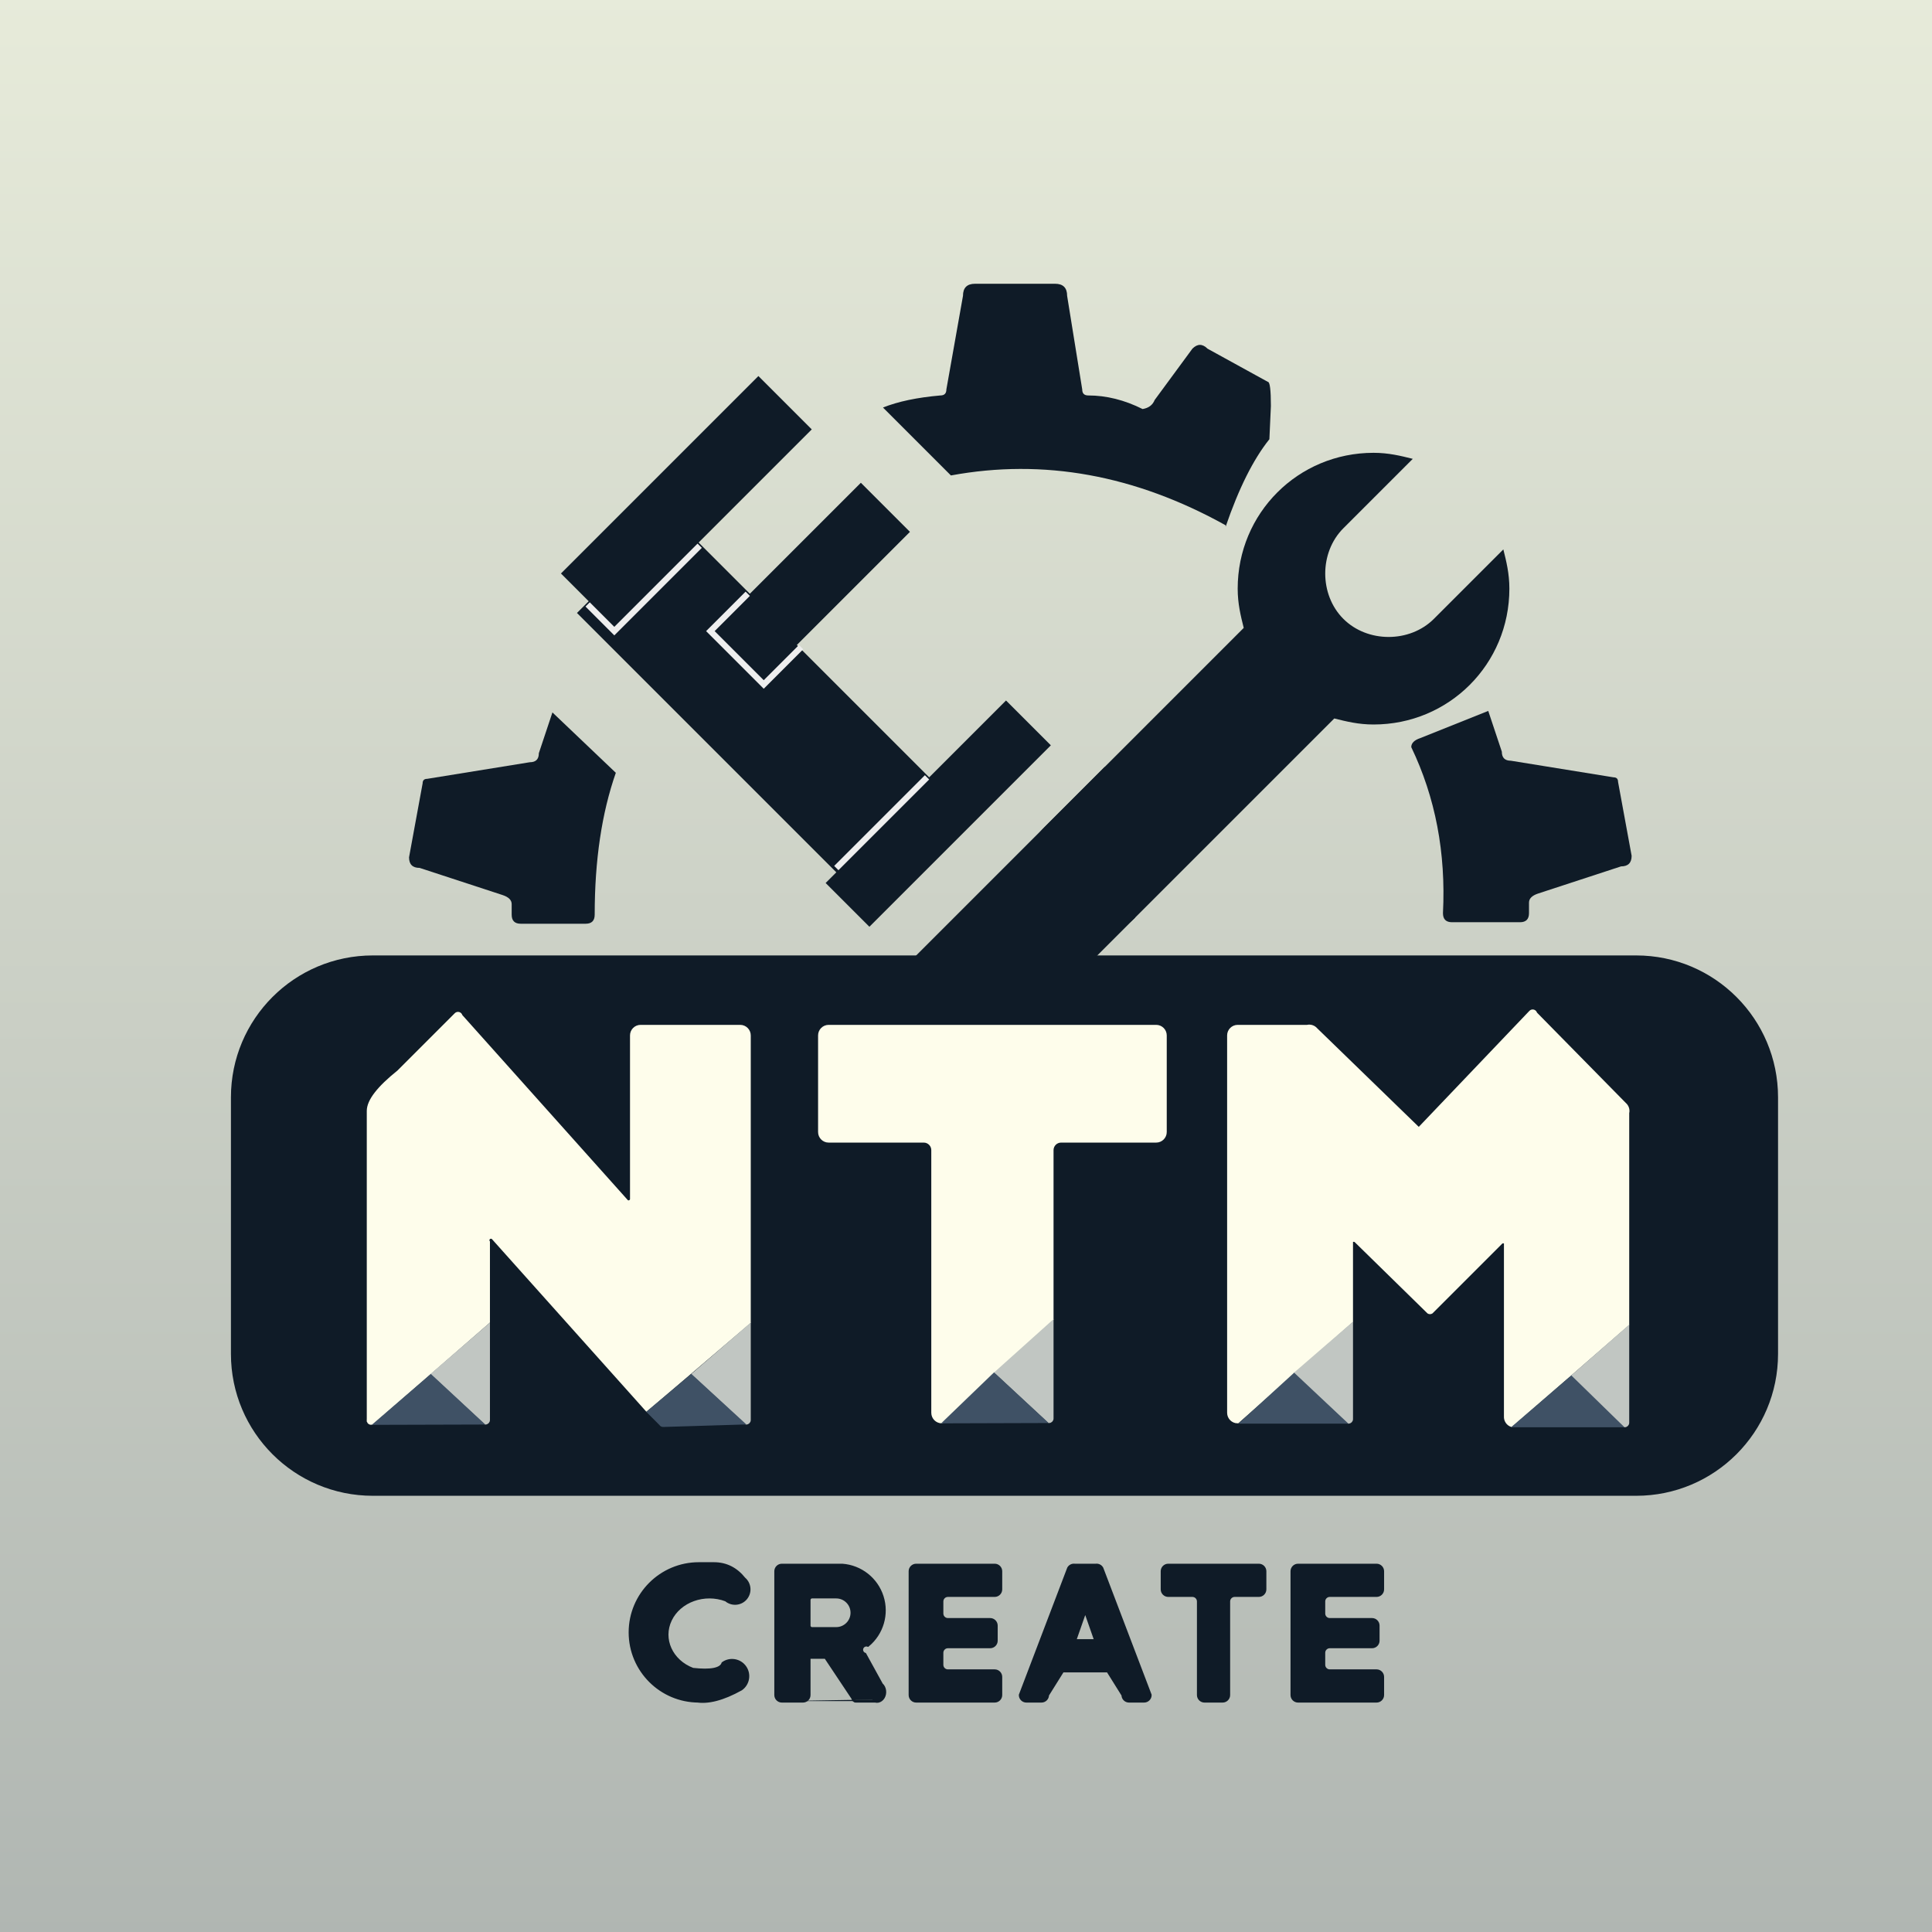
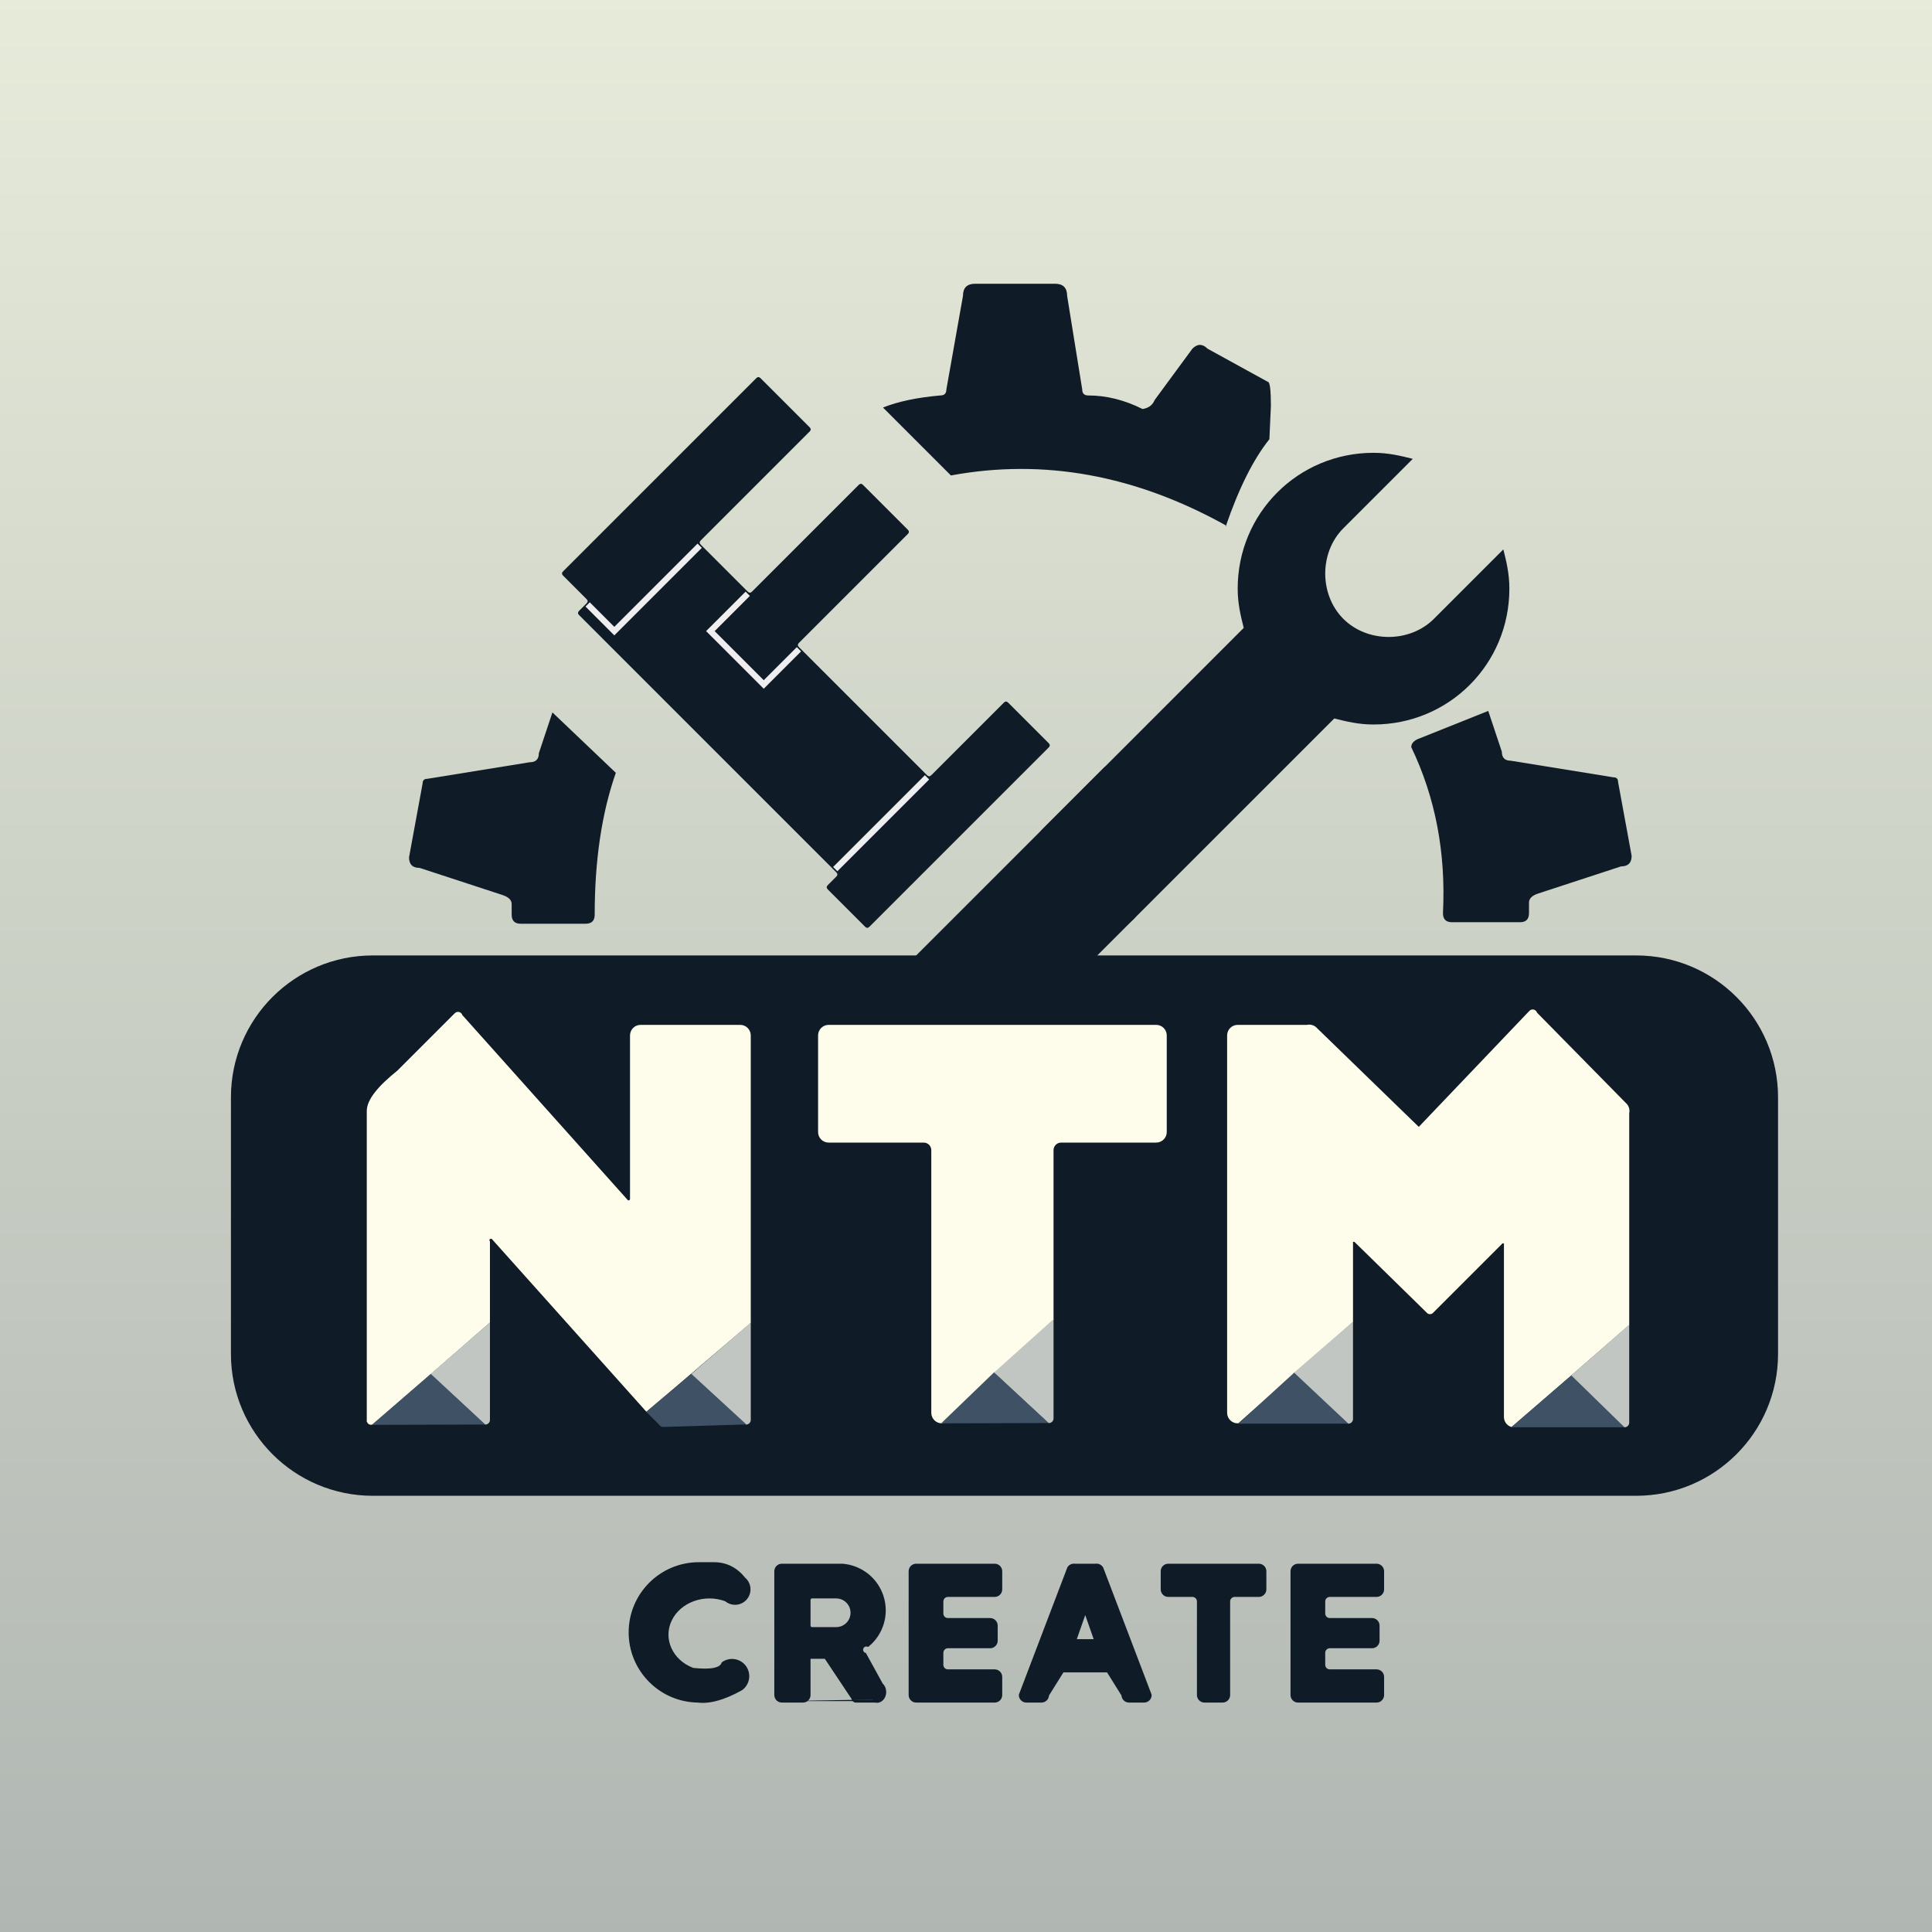
<svg xmlns="http://www.w3.org/2000/svg" width="640" height="640" fill="#0f1b27">
  <defs>
    <style type="text/css">
            svg .letter {
                fill-rule: evenodd;
            }
            svg .letter.main {
                fill: #fefdeb;
                stroke: #fefdeb;
            }
            svg .letter.lGray {
                fill: #c1c6c2;
                stroke: #c1c6c2;
            }
            svg .letter.gray {
                fill: #3f5165;
                stroke: #3f5165;
            }
            svg .letter.small {
                fill: #0f1b27;
                stroke: #0f1b27;
            }
            svg .dev {
                fill: rgba(255, 255, 0, 0.5);
                stroke: red;
            }
            svg .accents {
                fill: transparent;
                stroke: #eee;
                stroke-width: 2;
            }
        </style>
    <linearGradient id="bg" x1="0%" x2="0%" y1="0%" y2="100%">
      <stop offset="0%" stop-color="#e7ebda" />
      <stop offset="100%" stop-color="#b0b6b2" />
    </linearGradient>
  </defs>
  <path fill="url(#bg)" d="M 0 0 h 640 v 640 H 0 z" />
  <path transform="scale(-10,10) translate(-50, 15)" d="M 15.4 12.4          L 8.8 5.8          C 8.9 5.4 9 5 9 4.5          C 9 2 7 0 4.5 0          C 4 0 3.6 0.1 3.2 0.2          l 2.3 2.3          c 0.8 0.8 0.8 2.2 0 3          L 5.5 5.5          c -0.8 0.8 -2.2 0.8 -3 0          L 0.2 3.2          C 0.1 3.6 0 4 0 4.5          C 0 7 2 9 4.5 9          c 0.5 0 0.9 -0.1 1.3 -0.2          l 6.6 6.6          c 0.8 0.8 2.2 0.8 3 0          l 0 0          C 16.2 14.5 16.2 13.2 15.4 12.4          z          M 13.8 14.8         c -0.6 0 -1 -0.4 -1 -1          s 0.4 -1 1 -1          s 1 0.4 1 1          S 14.3 14.8 13.8 14.8          z" />
  <path transform="scale(-10,10) translate(-50, 15)" d="M 13.4 10.4         l 7.4 7.4         L 19.8 22.8         l -7.4 -7.4         " />
-   <path transform="rotate(-45, 288, 307)" d="M 288 307         h 85 v -21         h -36 v -62         h 53 v -23         h -52 v -24         h 53 v -25         h -92.5 v 13         h -5.5 v 121.5         h -5         Z     " />
-   <path class="accents" transform="rotate(-45, 288, 307)" d="         M 294 285.5 h 42.5         M 337.5 200.5 h -17.5 v 25 h 17.5         M 337.5 178 h -40 v -12.5     " />
+   <path transform="rotate(-45, 288, 307)" d="M 288 307         h 84    q 1 0, 1 -1         v -19   q 0 -1, -1 -1         h -34   q -1 0, -1 -1         v -60   q 0 -1, 1 -1         h 51    q 1 0, 1 -1         v -21   q 0 -1, -1 -1         h -50   q -1 0, -1 -1         v -22   q 0 -1, 1 -1         h 51    q 1 0, 1 -1         v -23   q 0 -1, -1 -1         h -90.5 q -1 0, -1 1         v 11    q 0 1, -1 1         h -3.5  q -1 0, -1 1         v 120.5 q 0 1, -1 1         h -4    q -1 0, -1 1         v 17.5  q 0 1, 1 1     " />
+   <path class="accents" transform="rotate(-45, 288, 307)" d="         M 293.5 285.5 h 43         M 337.5 200.5 h -17.5 v 25 h 16.5         M 337.5 178 h -40 v -12.5     " />
  <path d="M 195 306 h -22.5 q -3 0 -3 -3 v -3.5 q 0 -2 -3 -3 l -27.5 -9 q -3.5 0 -3.5 -3.5 l 4.5 -24.5 q 0 -1.5 1.5 -1.5 l 34 -5.5 q 3 0 3 -3 l 4.5 -13.5 l 21 20 q -7 20 -7 47 q 0 3 -3 3" />
  <path d="M 406 174 q -45 -25 -91 -16.5 l -22.5 -22.5 q 7.5 -3 19 -4 q 2 0 2 -2 l 5.5 -31 q 0 -4 4 -4 h 26.5 q 4 0 4 4 l 5 31 q 0 2 2 2 q 9 0 18 4.5 q 3 -0.5 4 -3 l 12.5 -17 q 2.5 -2.5 5 0 l 20 11 q 1 0 1 8 l -0.5 11 q -8 10 -14.5 29" />
  <path transform="scale(-1,1)" d="M -481 305.5 h -22.5 q -3 0 -3 -3 v -3.5 q 0 -2 -3 -3 l -27.5 -9 q -3.5 0 -3.5 -3.5 l 4.5 -24.5 q 0 -1.5 1.5 -1.5 l 34 -5.5 q 3 0 3 -3 l 4.5 -13.5 l 22.5 9 q 3 1 3 3 q -12 25 -10.5 55 q 0 3 -3 3" />
  <rect x="76.5" y="316.5" width="512.5" height="179" ry="47" />
  <path class="letter main" d="M 122 471 v -103 q 0 -5 10 -13 l 19 -19 a 1 1 0 0 1 1.7 0.5 l 55 61.5 a 1 1 0 0 0 1.5 -1 v -54 a 3 3 0 0 1 3 -3 h 33 a 3 3 0 0 1 3 3 v 95 l -34 29 l -50.9 -56.9 a 1 1 0 0 0 -1.5 1.3 v 26.5 L 123.8 471 a 0.1 0.1 0 0 1 -1.7 -1" />
  <path class="letter lGray" d="M 161.8 470.4 v -31.2 l -18.5 16 l 17.5 16.2 a 1 1 0 0 0 1 -1" />
  <path class="letter gray" d="M 124.5 471.5 l 35 -0.1 l -16.8 -15.6 Z" />
  <path class="letter lGray" d="M 248.2 470.4 v -31.2 l -18.5 16 l 17.5 16.2 a 1 1 0 0 0 1 -1" />
  <path class="letter gray" d="M 246 471.4 l -17 -15.6 l -14.2 11.9 l 4 4 a 1 1 0 0 0 1 0.5 Z" />
  <path class="letter main" d="M 312 471 a 3 3 0 0 1 -3 -3 v -87 a 3 3 0 0 0 -3 -3 h -31.5 a 3 3 0 0 1 -3 -3 v -32 a 3 3 0 0 1 3 -3 h 108.5 a 3 3 0 0 1 3 3 v 32 a 3 3 0 0 1 -3 3 h -31.5 a 3 3 0 0 0 -3 3 v 56 Z" />
  <path class="letter lGray" d="M 348.5 469.9 v -31.8 l -18.5 16.6 l 17.5 16.2 a 1 1 0 0 0 1 -1" />
  <path class="letter gray" d="M 313 471 l 33.1 -0.1 l -16.8 -15.6 Z" />
  <path class="letter main" d="M 410 471 a 3 3 0 0 1 -3 -3 v -125 a 3 3 0 0 1 3 -3 h 23 a 3 3 0 0 1 3 1 l 34 33 l 37 -38.8 a 1 1 0 0 1 1.7 0.5 l 29.5 30 a 3 3 0 0 1 1 3 v 70 l -38.5 33.5 a 3 3 0 0 1 -2 -3 v -57.5 a 1 1 0 0 0 -1.5 0 l -23 23 a 1 1 0 0 1 -1 0 l -24 -23.5 a 1 1 0 0 0 -1.5 0 v 26.5 Z" />
  <path class="letter lGray" d="M 447.7 470.1 v -31.2 l -18.5 16 l 17.5 16.2 a 1 1 0 0 0 1 -1" />
  <path class="letter gray" d="M 411.5 471.1 h 33.9 l -16.7 -15.7 Z" />
  <path class="letter lGray" d="M 539.2 471.3 v -31.4 l -18.5 16.2 l 17.5 16.2 a 1 1 0 0 0 1 -1" />
  <path class="letter gray" d="M 501.9 472.3 l 35 0 l -16.4 -16 Z" />
  <path class="letter small" d="M 231.5 563.5 a 10 10 0 1 1 0 -45.5 h 5 q 6 0 10 5 a 1.5 1.5 0 0 1 -6 7 a 9 8 0 1 0 -11 23 q 9 1 10 -2 a 1.5 1.5 0 0 1 6 8.5 q -9 5 -15 3.9" />
  <path class="letter small" d="M 259 563.5 a 2 2 0 0 1 -2 -2 v -41 a 2 2 0 0 1 2 -2 h 20 a 15 15 0 0 1 8.5 26.5 a 1 1 0 0 0 -1 3 l 5.5 10 a 1 1.2 0 0 1 -3 5 m 1 0.5 h -6.5 a 1 1.5 0 0 1 -1 -1 l -9 -13.5 h -5.5 v 12.5 a 2 2 0 0 1 -2 2 h -7 m 10 -24 a 1 1 0 0 1 -1 -1 v -8.5 a 1 1 0 0 1 1 -1 h 8 a 4 4 0 0 1 0 10.5 h -8" />
  <path class="letter small" d="M 303.5 563.5 a 2 2 0 0 1 -2 -2 v -41 a 2 2 0 0 1 2 -2 h 26 a 2 2 0 0 1 2 2 v 6 a 2 2 0 0 1 -2 2 h -15.5 a 2 2 0 0 0 -2 2 v 4 a 2 2 0 0 0 2 2 h 14 a 2 2 0 0 1 2 2 v 5 a 2 2 0 0 1 -2 2 h -14 a 2 2 0 0 0 -2 2 v 4 a 2 2 0 0 0 2 2 h 15.5 a 2 2 0 0 1 2 2 v 6 a 2 2 0 0 1 -2 2 h -26" />
  <path class="letter small" d="M 340 563.5 a 2 2 0 0 1 -2 -2 l 16 -42 a 2 2 0 0 1 2 -1 h 7 a 2 2 0 0 1 2 1 l 16 42 a 2 2 0 0 1 -2 2 h -5 a 2 2 0 0 1 -2 -2 l -5 -8 h -15 l -5 8 a 2 2 0 0 1 -2 2 h -5 m 16 -20 l 3.5 -10 l 3.5 10 Z" />
  <path class="letter small" d="M 399 563.5 a 2 2 0 0 1 -2 -2 v -31 a 2 2 0 0 0 -2 -2 h -8 a 2 2 0 0 1 -2 -2 v -6 a 2 2 0 0 1 2 -2 h 30 a 2 2 0 0 1 2 2 v 6 a 2 2 0 0 1 -2 2 h -8 a 2 2 0 0 0 -2 2 v 31 a 2 2 0 0 1 -2 2 h -6" />
  <path class="letter small" d="M 430 563.5 a 2 2 0 0 1 -2 -2 v -41 a 2 2 0 0 1 2 -2 h 26 a 2 2 0 0 1 2 2 v 6 a 2 2 0 0 1 -2 2 h -15.5 a 2 2 0 0 0 -2 2 v 4 a 2 2 0 0 0 2 2 h 14 a 2 2 0 0 1 2 2 v 5 a 2 2 0 0 1 -2 2 h -14 a 2 2 0 0 0 -2 2 v 4 a 2 2 0 0 0 2 2 h 15.5 a 2 2 0 0 1 2 2 v 6 a 2 2 0 0 1 -2 2 h -26" />
</svg>
